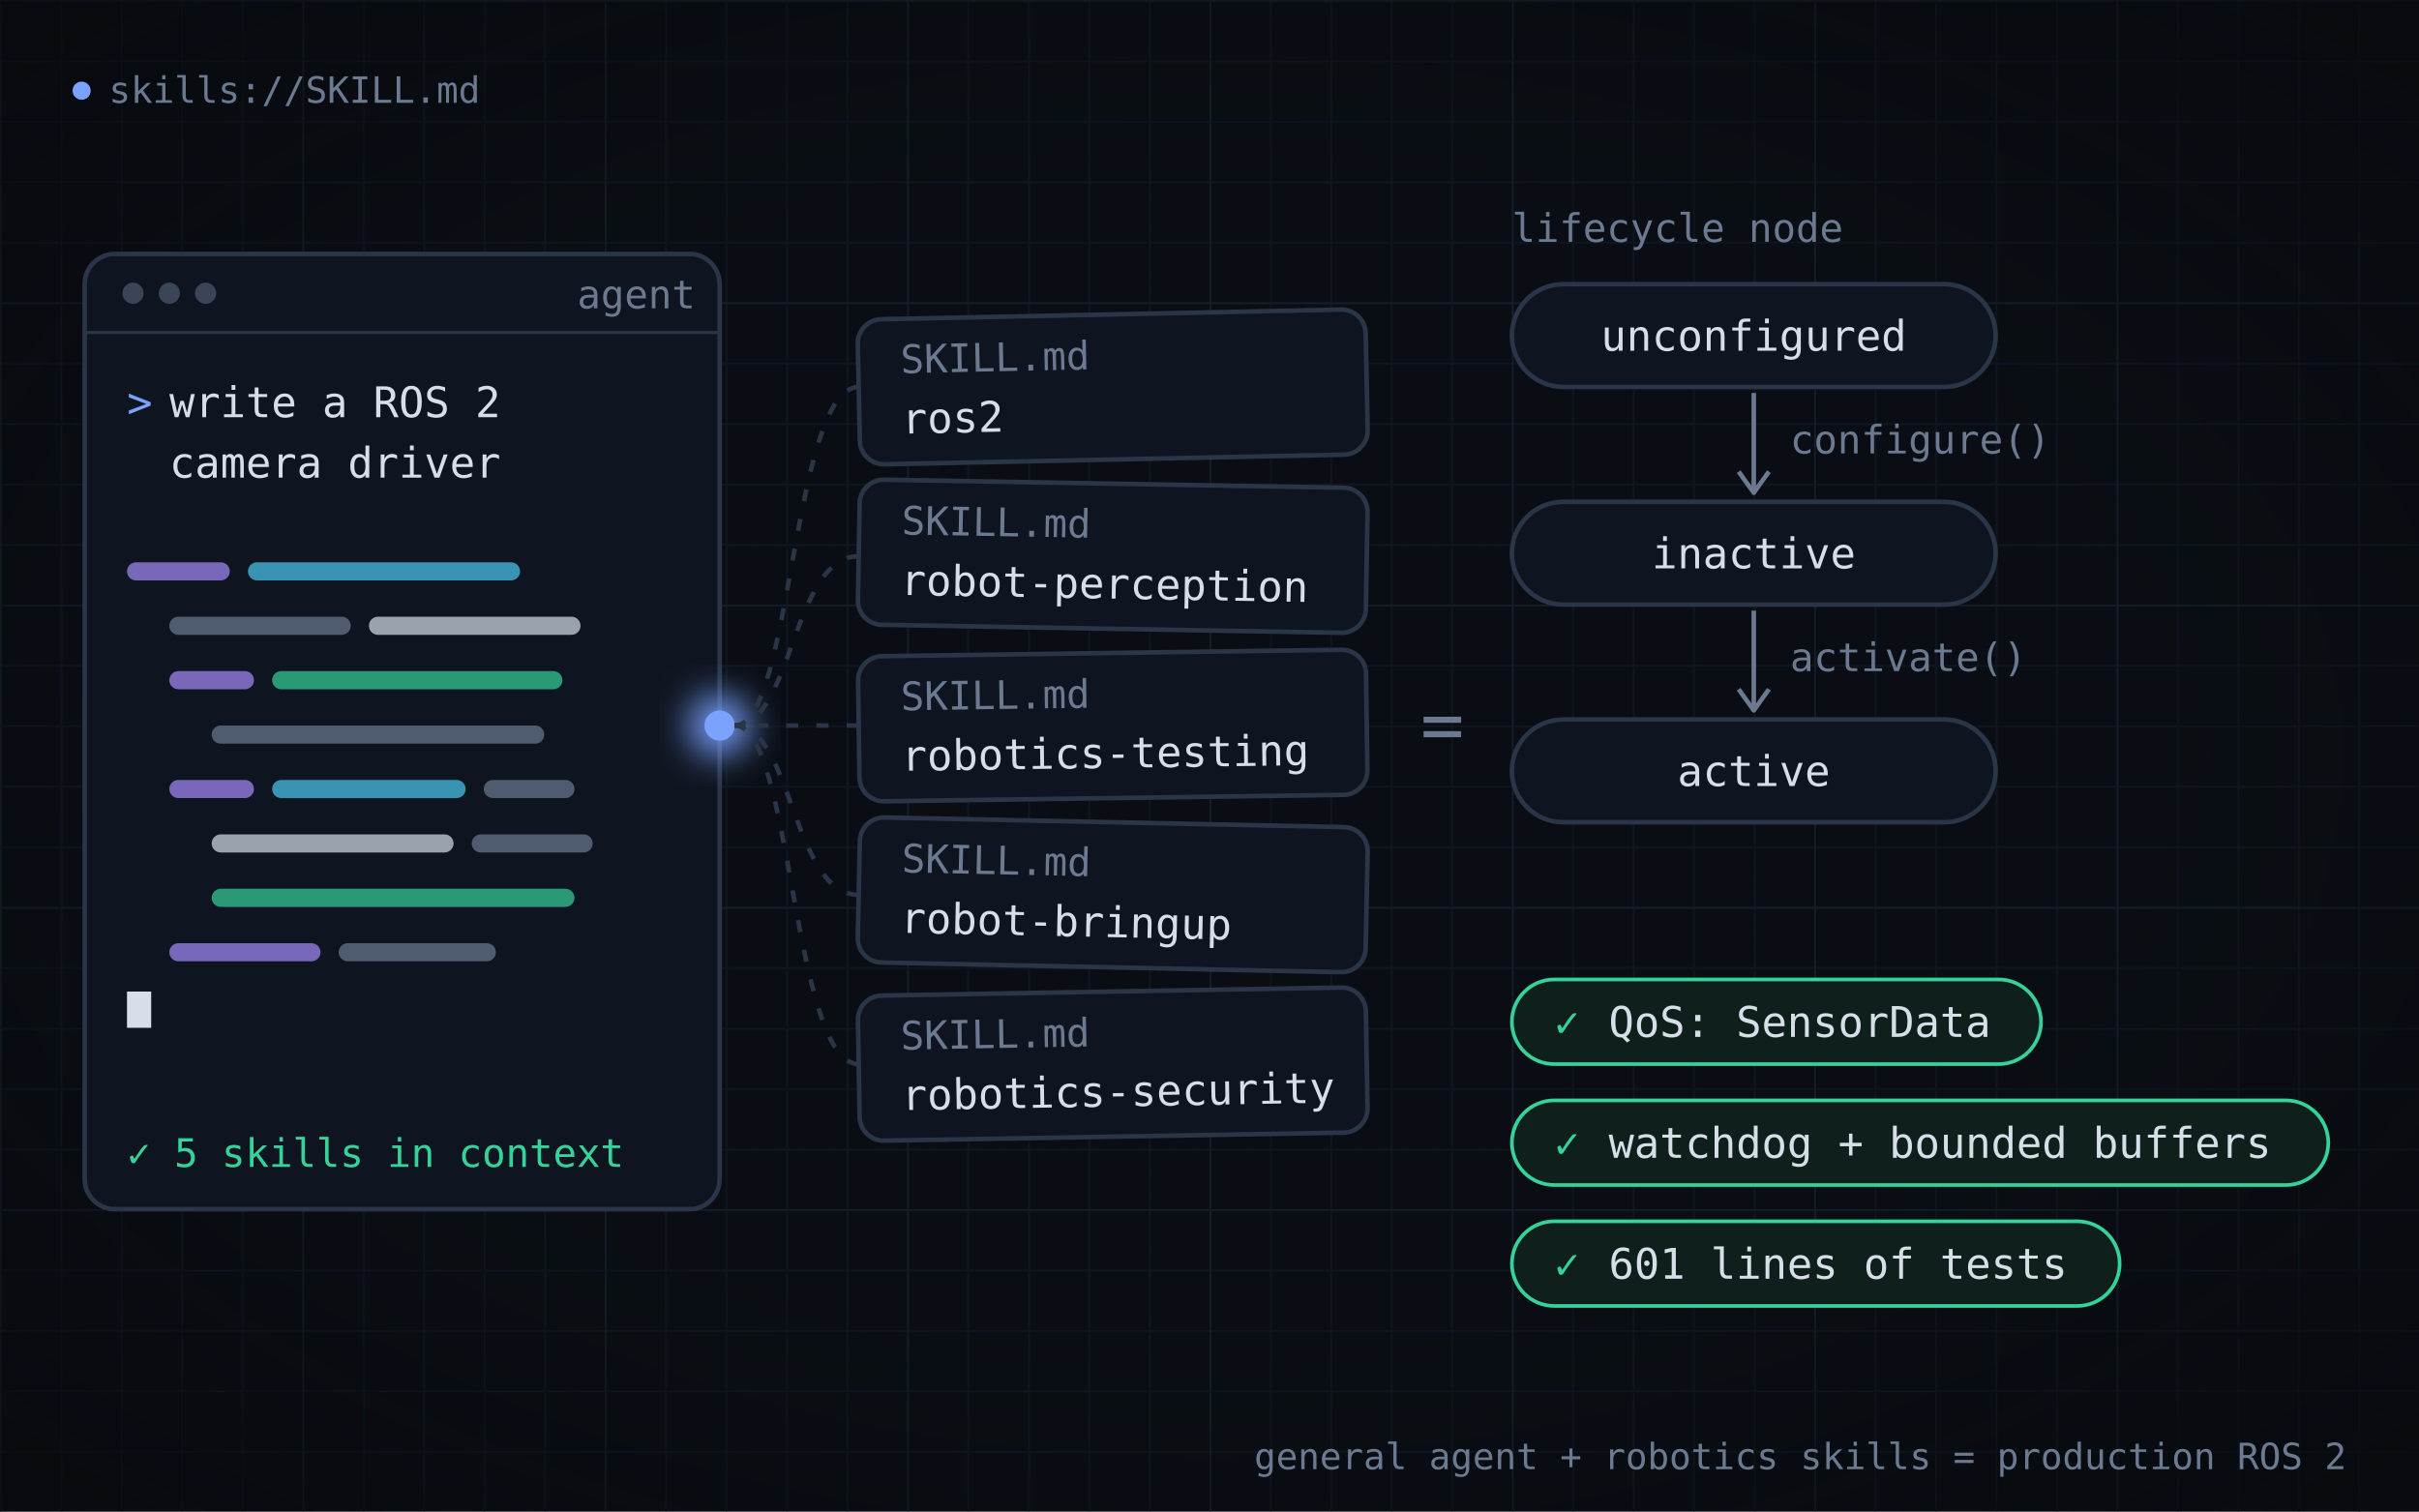
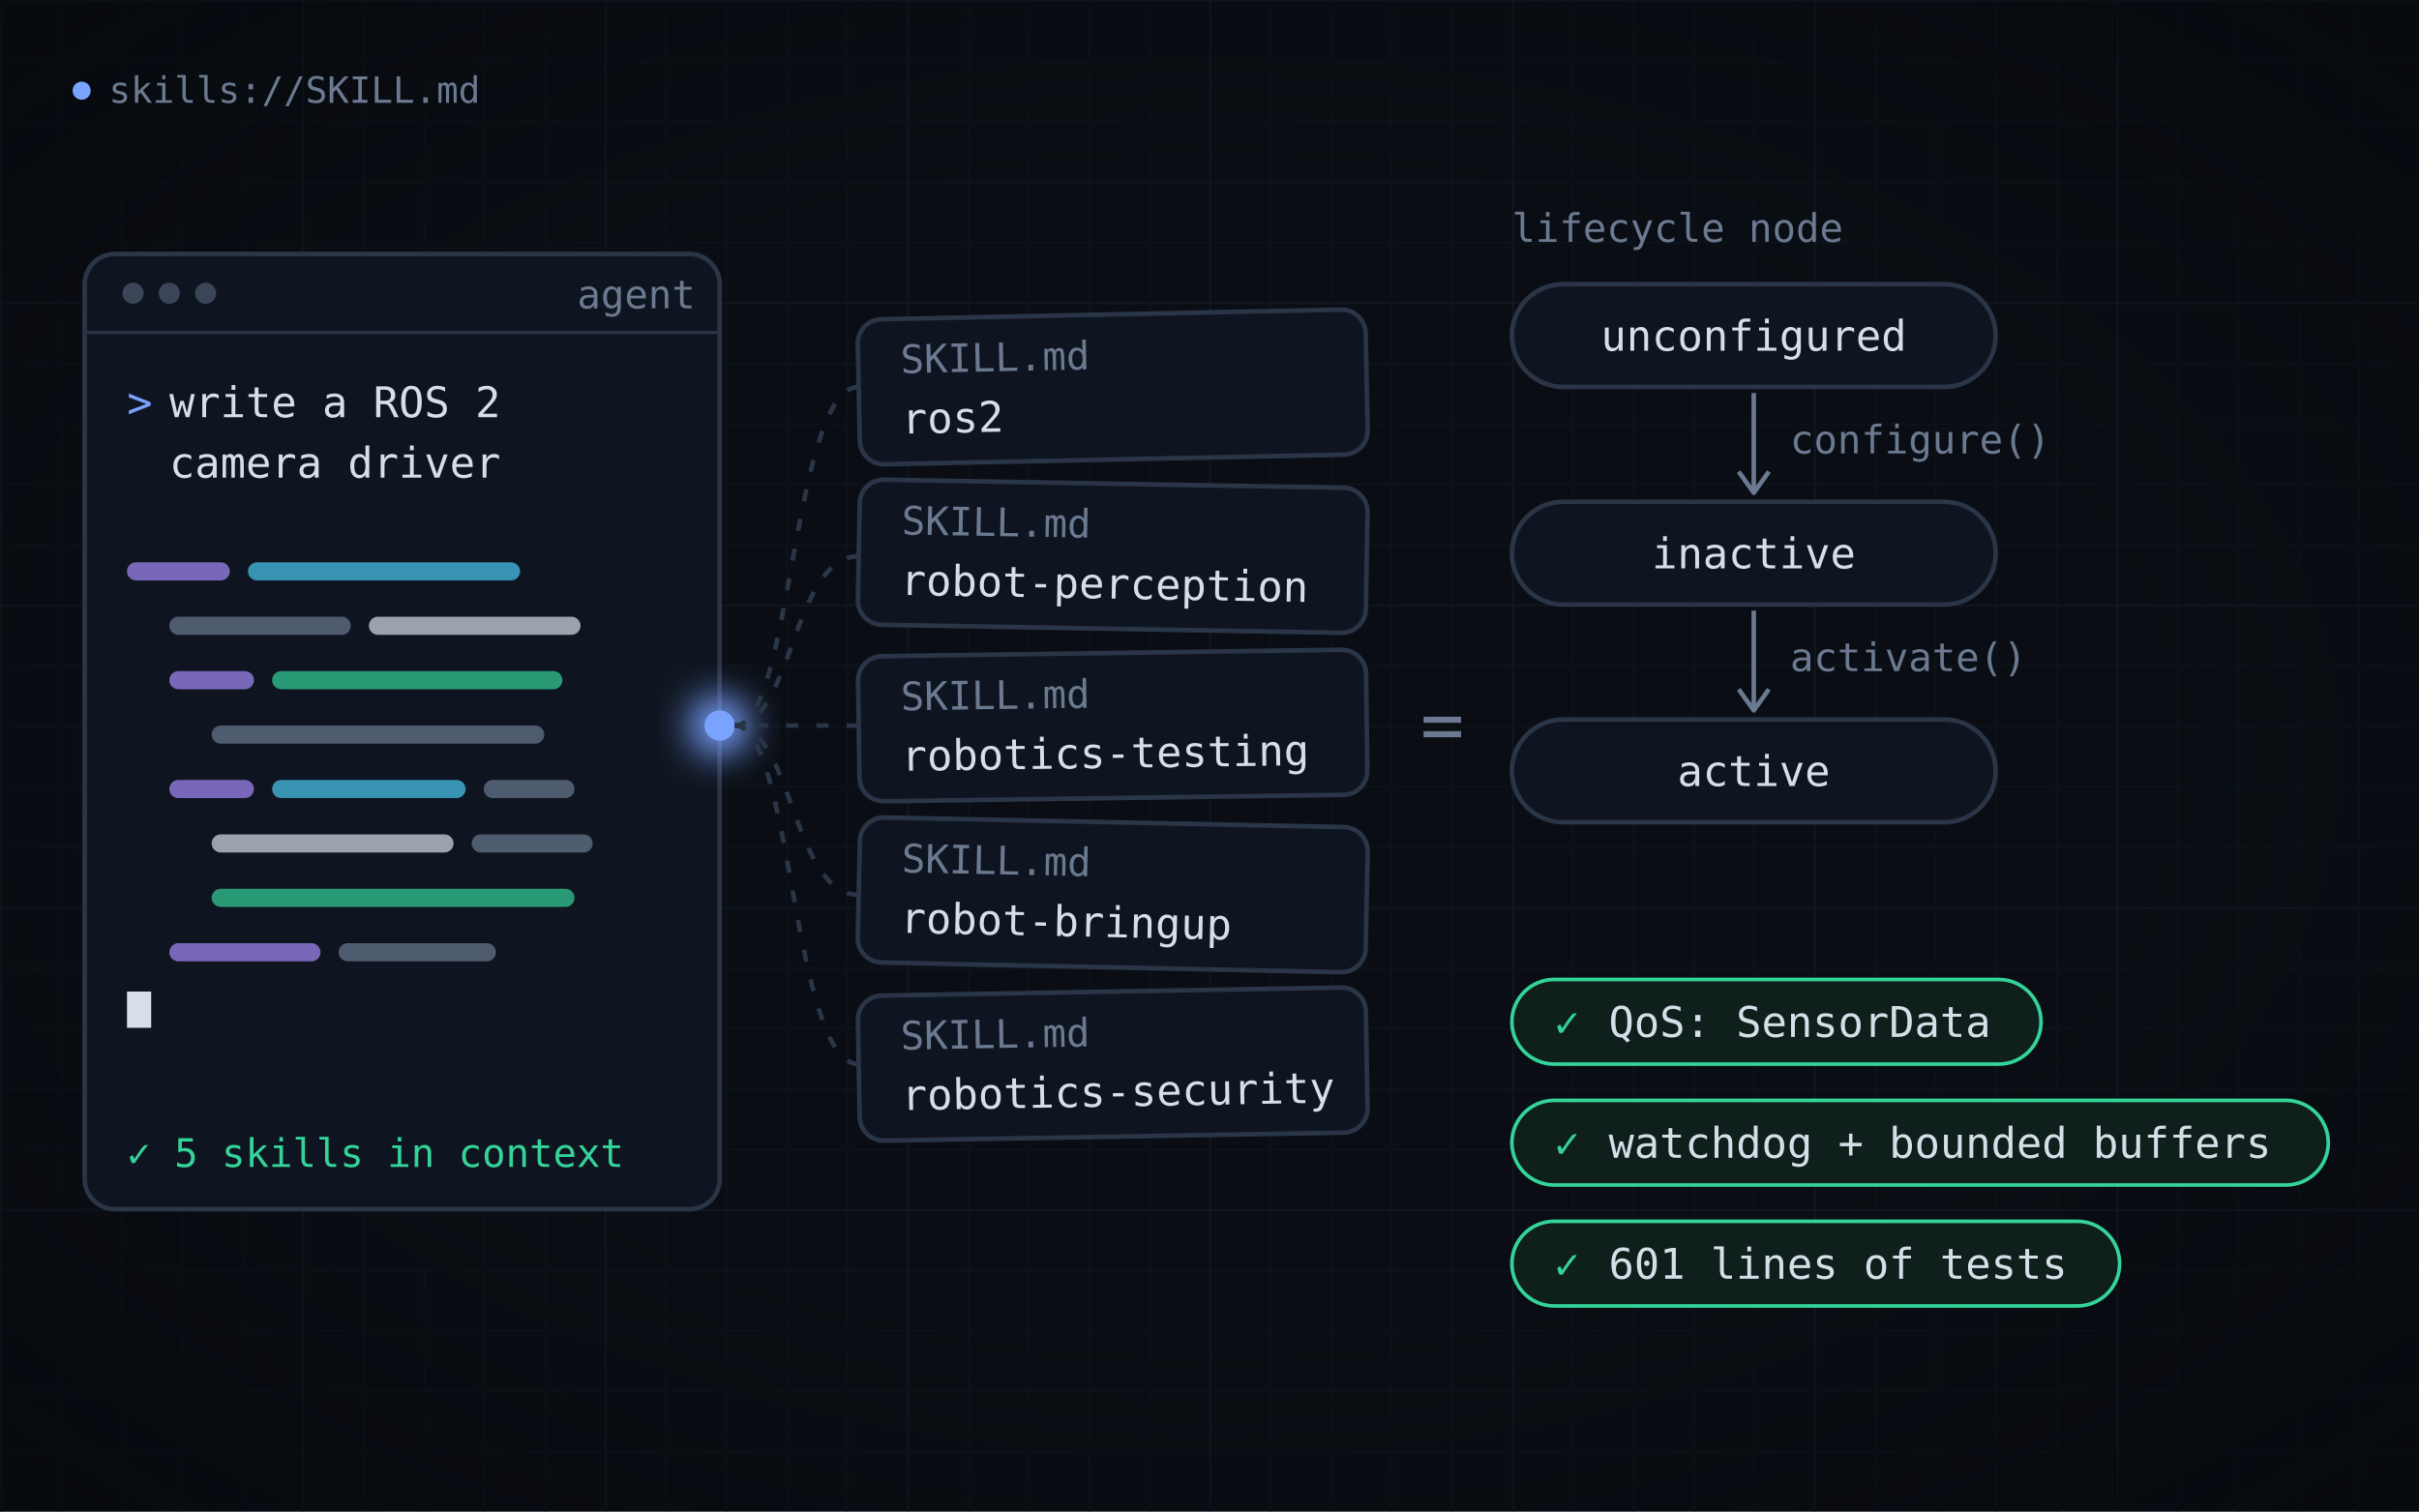
<svg xmlns="http://www.w3.org/2000/svg" viewBox="0 0 800 500" width="800" height="500" font-family="'JetBrains Mono','SF Mono',Menlo,Consolas,monospace">
  <defs>
    <pattern id="gMin" width="20" height="20" patternUnits="userSpaceOnUse">
-       <path d="M20 0H0V20" fill="none" stroke="#101722" stroke-width="1" />
+       <path d="M20 0H0V20" fill="none" stroke="#0d131b" stroke-width="1" />
    </pattern>
    <pattern id="gMaj" width="100" height="100" patternUnits="userSpaceOnUse">
      <rect width="100" height="100" fill="url(#gMin)" />
-       <path d="M100 0H0V100" fill="none" stroke="#151e2b" stroke-width="1" />
+       <path d="M100 0H0V100" fill="none" stroke="#111823" stroke-width="1" />
    </pattern>
    <radialGradient id="vig" cx="50%" cy="50%" r="70%">
      <stop offset="55%" stop-color="#05070a" stop-opacity="0" />
      <stop offset="100%" stop-color="#05070a" stop-opacity="0.6" />
    </radialGradient>
    <filter id="glow" x="-50%" y="-50%" width="200%" height="200%">
      <feGaussianBlur stdDeviation="6" />
    </filter>
  </defs>
  <style>
text{font-family:'JetBrains Mono','SF Mono',Menlo,Consolas,monospace}

.card{animation:card 6.0s infinite}
@keyframes card{0%{transform:translateX(0)}6%,16%{transform:translateX(-10px)}22%,100%{transform:translateX(0)}}
.card rect.b{animation:cardS 6.0s infinite}
@keyframes cardS{0%,22%,100%{stroke:#2a3647}6%,16%{stroke:#7aa2ff}}
.st rect{animation:st 6.0s infinite}
@keyframes st{0%,30%,100%{stroke:#2a3647;fill:#0f1520}2%,28%{stroke:#34d399;fill:#0f1f1b}}
.st.last rect{animation:stl 6.0s infinite}
@keyframes stl{0%,64%{stroke:#2a3647;fill:#0f1520}68%,98%{stroke:#34d399;fill:#0f1f1b}100%{stroke:#2a3647;fill:#0f1520}}
.cur{animation:blink 1s steps(2) infinite}
@keyframes blink{50%{opacity:0}}
.port{animation:pulse 2s ease-in-out infinite}
@keyframes pulse{0%,100%{opacity:.4}50%{opacity:.9}}

@media (prefers-reduced-motion: reduce){*{animation:none!important}}
</style>
  <rect width="800" height="500" fill="#0a0e14" />
  <rect width="800" height="500" fill="url(#gMaj)" />
  <rect width="800" height="500" fill="url(#vig)" />
  <circle cx="27" cy="30" r="3" fill="#7aa2ff" />
  <text x="36" y="34" font-size="12" fill="#6b7a90">skills://SKILL.md</text>
-   <text x="776" y="486" font-size="12" fill="#6b7a90" text-anchor="end">general agent + robotics skills = production ROS 2</text>
  <rect x="28" y="84" width="210" height="316" rx="10" fill="#0f1520" stroke="#2a3647" stroke-width="1.5" />
  <line x1="28" y1="110" x2="238" y2="110" stroke="#2a3647" />
  <circle cx="44" cy="97" r="3.5" fill="#3a4558" />
  <circle cx="56" cy="97" r="3.5" fill="#3a4558" />
  <circle cx="68" cy="97" r="3.5" fill="#3a4558" />
  <text x="230" y="102" font-size="13" fill="#6b7a90" text-anchor="end">agent</text>
  <text x="42" y="138" font-size="14" fill="#7aa2ff">&gt;</text>
  <text x="56" y="138" font-size="14" fill="#d6dee8">write a ROS 2</text>
  <text x="56" y="158" font-size="14" fill="#d6dee8">camera driver</text>
  <rect x="42" y="186" width="34" height="6" rx="3" fill="#a78bfa" opacity=".7" />
  <rect x="82" y="186" width="90" height="6" rx="3" fill="#4cc9f0" opacity=".7" />
  <rect x="56" y="204" width="60" height="6" rx="3" fill="#6b7a90" opacity=".7" />
  <rect x="122" y="204" width="70" height="6" rx="3" fill="#d6dee8" opacity=".7" />
  <rect x="56" y="222" width="28" height="6" rx="3" fill="#a78bfa" opacity=".7" />
  <rect x="90" y="222" width="96" height="6" rx="3" fill="#34d399" opacity=".7" />
  <rect x="70" y="240" width="110" height="6" rx="3" fill="#6b7a90" opacity=".7" />
  <rect x="56" y="258" width="28" height="6" rx="3" fill="#a78bfa" opacity=".7" />
  <rect x="90" y="258" width="64" height="6" rx="3" fill="#4cc9f0" opacity=".7" />
  <rect x="160" y="258" width="30" height="6" rx="3" fill="#6b7a90" opacity=".7" />
  <rect x="70" y="276" width="80" height="6" rx="3" fill="#d6dee8" opacity=".7" />
  <rect x="156" y="276" width="40" height="6" rx="3" fill="#6b7a90" opacity=".7" />
  <rect x="70" y="294" width="120" height="6" rx="3" fill="#34d399" opacity=".7" />
  <rect x="56" y="312" width="50" height="6" rx="3" fill="#a78bfa" opacity=".7" />
  <rect x="112" y="312" width="52" height="6" rx="3" fill="#6b7a90" opacity=".7" />
  <rect class="cur" x="42" y="328" width="8" height="12" fill="#d6dee8" />
  <text x="42" y="386" font-size="13" fill="#34d399">✓ 5 skills in context</text>
  <text x="477" y="248" font-size="24" fill="#6b7a90" text-anchor="middle">=</text>
  <circle class="port" cx="238" cy="240" r="10" fill="#7aa2ff" filter="url(#glow)" />
  <circle cx="238" cy="240" r="5" fill="#7aa2ff" />
  <path id="k0" d="M284 128 C262 128 262 240 243 240" fill="none" stroke="#2a3647" stroke-width="1.5" stroke-dasharray="4 6" />
  <path id="k1" d="M284 184 C262 184 262 240 243 240" fill="none" stroke="#2a3647" stroke-width="1.5" stroke-dasharray="4 6" />
  <path id="k2" d="M284 240 C262 240 262 240 243 240" fill="none" stroke="#2a3647" stroke-width="1.5" stroke-dasharray="4 6" />
  <path id="k3" d="M284 296 C262 296 262 240 243 240" fill="none" stroke="#2a3647" stroke-width="1.5" stroke-dasharray="4 6" />
  <path id="k4" d="M284 352 C262 352 262 240 243 240" fill="none" stroke="#2a3647" stroke-width="1.5" stroke-dasharray="4 6" />
  <g transform="rotate(-1.2 368 128)">
    <g class="card" style="animation-delay:0.0s">
      <rect class="b" style="animation-delay:0.0s" x="284" y="104" width="168" height="48" rx="8" fill="#0f1520" stroke="#2a3647" stroke-width="1.5" />
      <text x="298" y="122" font-size="13" fill="#6b7a90">SKILL.md</text>
      <text x="298" y="142" font-size="14" fill="#d6dee8">ros2</text>
    </g>
  </g>
  <circle r="3.5" fill="#7aa2ff" opacity="0">
    <animateMotion dur="6.0s" begin="0.0s" repeatCount="indefinite" keyPoints="0;0;1;1" keyTimes="0;.04;.16;1" calcMode="linear">
      <mpath href="#k0" />
    </animateMotion>
    <animate attributeName="opacity" values="0;1;1;0;0" keyTimes="0;.04;.15;.17;1" dur="6.0s" begin="0.0s" repeatCount="indefinite" />
  </circle>
  <g transform="rotate(1 368 184)">
    <g class="card" style="animation-delay:1.2s">
      <rect class="b" style="animation-delay:1.2s" x="284" y="160" width="168" height="48" rx="8" fill="#0f1520" stroke="#2a3647" stroke-width="1.5" />
      <text x="298" y="178" font-size="13" fill="#6b7a90">SKILL.md</text>
      <text x="298" y="198" font-size="14" fill="#d6dee8">robot-perception</text>
    </g>
  </g>
  <circle r="3.5" fill="#7aa2ff" opacity="0">
    <animateMotion dur="6.0s" begin="1.2s" repeatCount="indefinite" keyPoints="0;0;1;1" keyTimes="0;.04;.16;1" calcMode="linear">
      <mpath href="#k1" />
    </animateMotion>
    <animate attributeName="opacity" values="0;1;1;0;0" keyTimes="0;.04;.15;.17;1" dur="6.0s" begin="1.2s" repeatCount="indefinite" />
  </circle>
  <g transform="rotate(-0.8 368 240)">
    <g class="card" style="animation-delay:2.4s">
      <rect class="b" style="animation-delay:2.4s" x="284" y="216" width="168" height="48" rx="8" fill="#0f1520" stroke="#2a3647" stroke-width="1.5" />
      <text x="298" y="234" font-size="13" fill="#6b7a90">SKILL.md</text>
      <text x="298" y="254" font-size="14" fill="#d6dee8">robotics-testing</text>
    </g>
  </g>
  <circle r="3.5" fill="#7aa2ff" opacity="0">
    <animateMotion dur="6.0s" begin="2.4s" repeatCount="indefinite" keyPoints="0;0;1;1" keyTimes="0;.04;.16;1" calcMode="linear">
      <mpath href="#k2" />
    </animateMotion>
    <animate attributeName="opacity" values="0;1;1;0;0" keyTimes="0;.04;.15;.17;1" dur="6.0s" begin="2.4s" repeatCount="indefinite" />
  </circle>
  <g transform="rotate(1.2 368 296)">
    <g class="card" style="animation-delay:3.6s">
      <rect class="b" style="animation-delay:3.6s" x="284" y="272" width="168" height="48" rx="8" fill="#0f1520" stroke="#2a3647" stroke-width="1.5" />
      <text x="298" y="290" font-size="13" fill="#6b7a90">SKILL.md</text>
      <text x="298" y="310" font-size="14" fill="#d6dee8">robot-bringup</text>
    </g>
  </g>
  <circle r="3.5" fill="#7aa2ff" opacity="0">
    <animateMotion dur="6.0s" begin="3.6s" repeatCount="indefinite" keyPoints="0;0;1;1" keyTimes="0;.04;.16;1" calcMode="linear">
      <mpath href="#k3" />
    </animateMotion>
    <animate attributeName="opacity" values="0;1;1;0;0" keyTimes="0;.04;.15;.17;1" dur="6.0s" begin="3.6s" repeatCount="indefinite" />
  </circle>
  <g transform="rotate(-1 368 352)">
    <g class="card" style="animation-delay:4.8s">
      <rect class="b" style="animation-delay:4.8s" x="284" y="328" width="168" height="48" rx="8" fill="#0f1520" stroke="#2a3647" stroke-width="1.5" />
      <text x="298" y="346" font-size="13" fill="#6b7a90">SKILL.md</text>
      <text x="298" y="366" font-size="14" fill="#d6dee8">robotics-security</text>
    </g>
  </g>
  <circle r="3.5" fill="#7aa2ff" opacity="0">
    <animateMotion dur="6.0s" begin="4.8s" repeatCount="indefinite" keyPoints="0;0;1;1" keyTimes="0;.04;.16;1" calcMode="linear">
      <mpath href="#k4" />
    </animateMotion>
    <animate attributeName="opacity" values="0;1;1;0;0" keyTimes="0;.04;.15;.17;1" dur="6.0s" begin="4.8s" repeatCount="indefinite" />
  </circle>
  <text x="500" y="80" font-size="13" fill="#6b7a90">lifecycle node</text>
  <g class="st">
    <rect style="animation-delay:0s" x="500" y="94" width="160" height="34" rx="17" fill="#0f1520" stroke="#2a3647" stroke-width="1.5" />
    <text x="580" y="116" font-size="14" fill="#d6dee8" text-anchor="middle">unconfigured</text>
  </g>
  <path d="M580 130 V162" stroke="#6b7a90" stroke-width="1.5" />
  <path d="M575 156 L580 163 L585 156" fill="none" stroke="#6b7a90" stroke-width="1.5" stroke-linejoin="round" />
  <text x="592" y="150" font-size="13" fill="#6b7a90">configure()</text>
  <g class="st">
    <rect style="animation-delay:2s" x="500" y="166" width="160" height="34" rx="17" fill="#0f1520" stroke="#2a3647" stroke-width="1.5" />
    <text x="580" y="188" font-size="14" fill="#d6dee8" text-anchor="middle">inactive</text>
  </g>
  <path d="M580 202 V234" stroke="#6b7a90" stroke-width="1.5" />
  <path d="M575 228 L580 235 L585 228" fill="none" stroke="#6b7a90" stroke-width="1.5" stroke-linejoin="round" />
  <text x="592" y="222" font-size="13" fill="#6b7a90">activate()</text>
  <g class="st last">
    <rect style="animation-delay:0s" x="500" y="238" width="160" height="34" rx="17" fill="#0f1520" stroke="#2a3647" stroke-width="1.5" />
    <text x="580" y="260" font-size="14" fill="#d6dee8" text-anchor="middle">active</text>
  </g>
  <rect x="500" y="324" width="175" height="28" rx="14" fill="#0f1f1b" stroke="#34d399" stroke-width="1.2" />
  <text x="514" y="343" font-size="14" fill="#34d399">✓</text>
  <text x="532" y="343" font-size="14" fill="#d6dee8">QoS: SensorData</text>
  <rect x="500" y="364" width="270" height="28" rx="14" fill="#0f1f1b" stroke="#34d399" stroke-width="1.2" />
  <text x="514" y="383" font-size="14" fill="#34d399">✓</text>
  <text x="532" y="383" font-size="14" fill="#d6dee8">watchdog + bounded buffers</text>
  <rect x="500" y="404" width="201" height="28" rx="14" fill="#0f1f1b" stroke="#34d399" stroke-width="1.2" />
  <text x="514" y="423" font-size="14" fill="#34d399">✓</text>
  <text x="532" y="423" font-size="14" fill="#d6dee8">601 lines of tests</text>
</svg>
